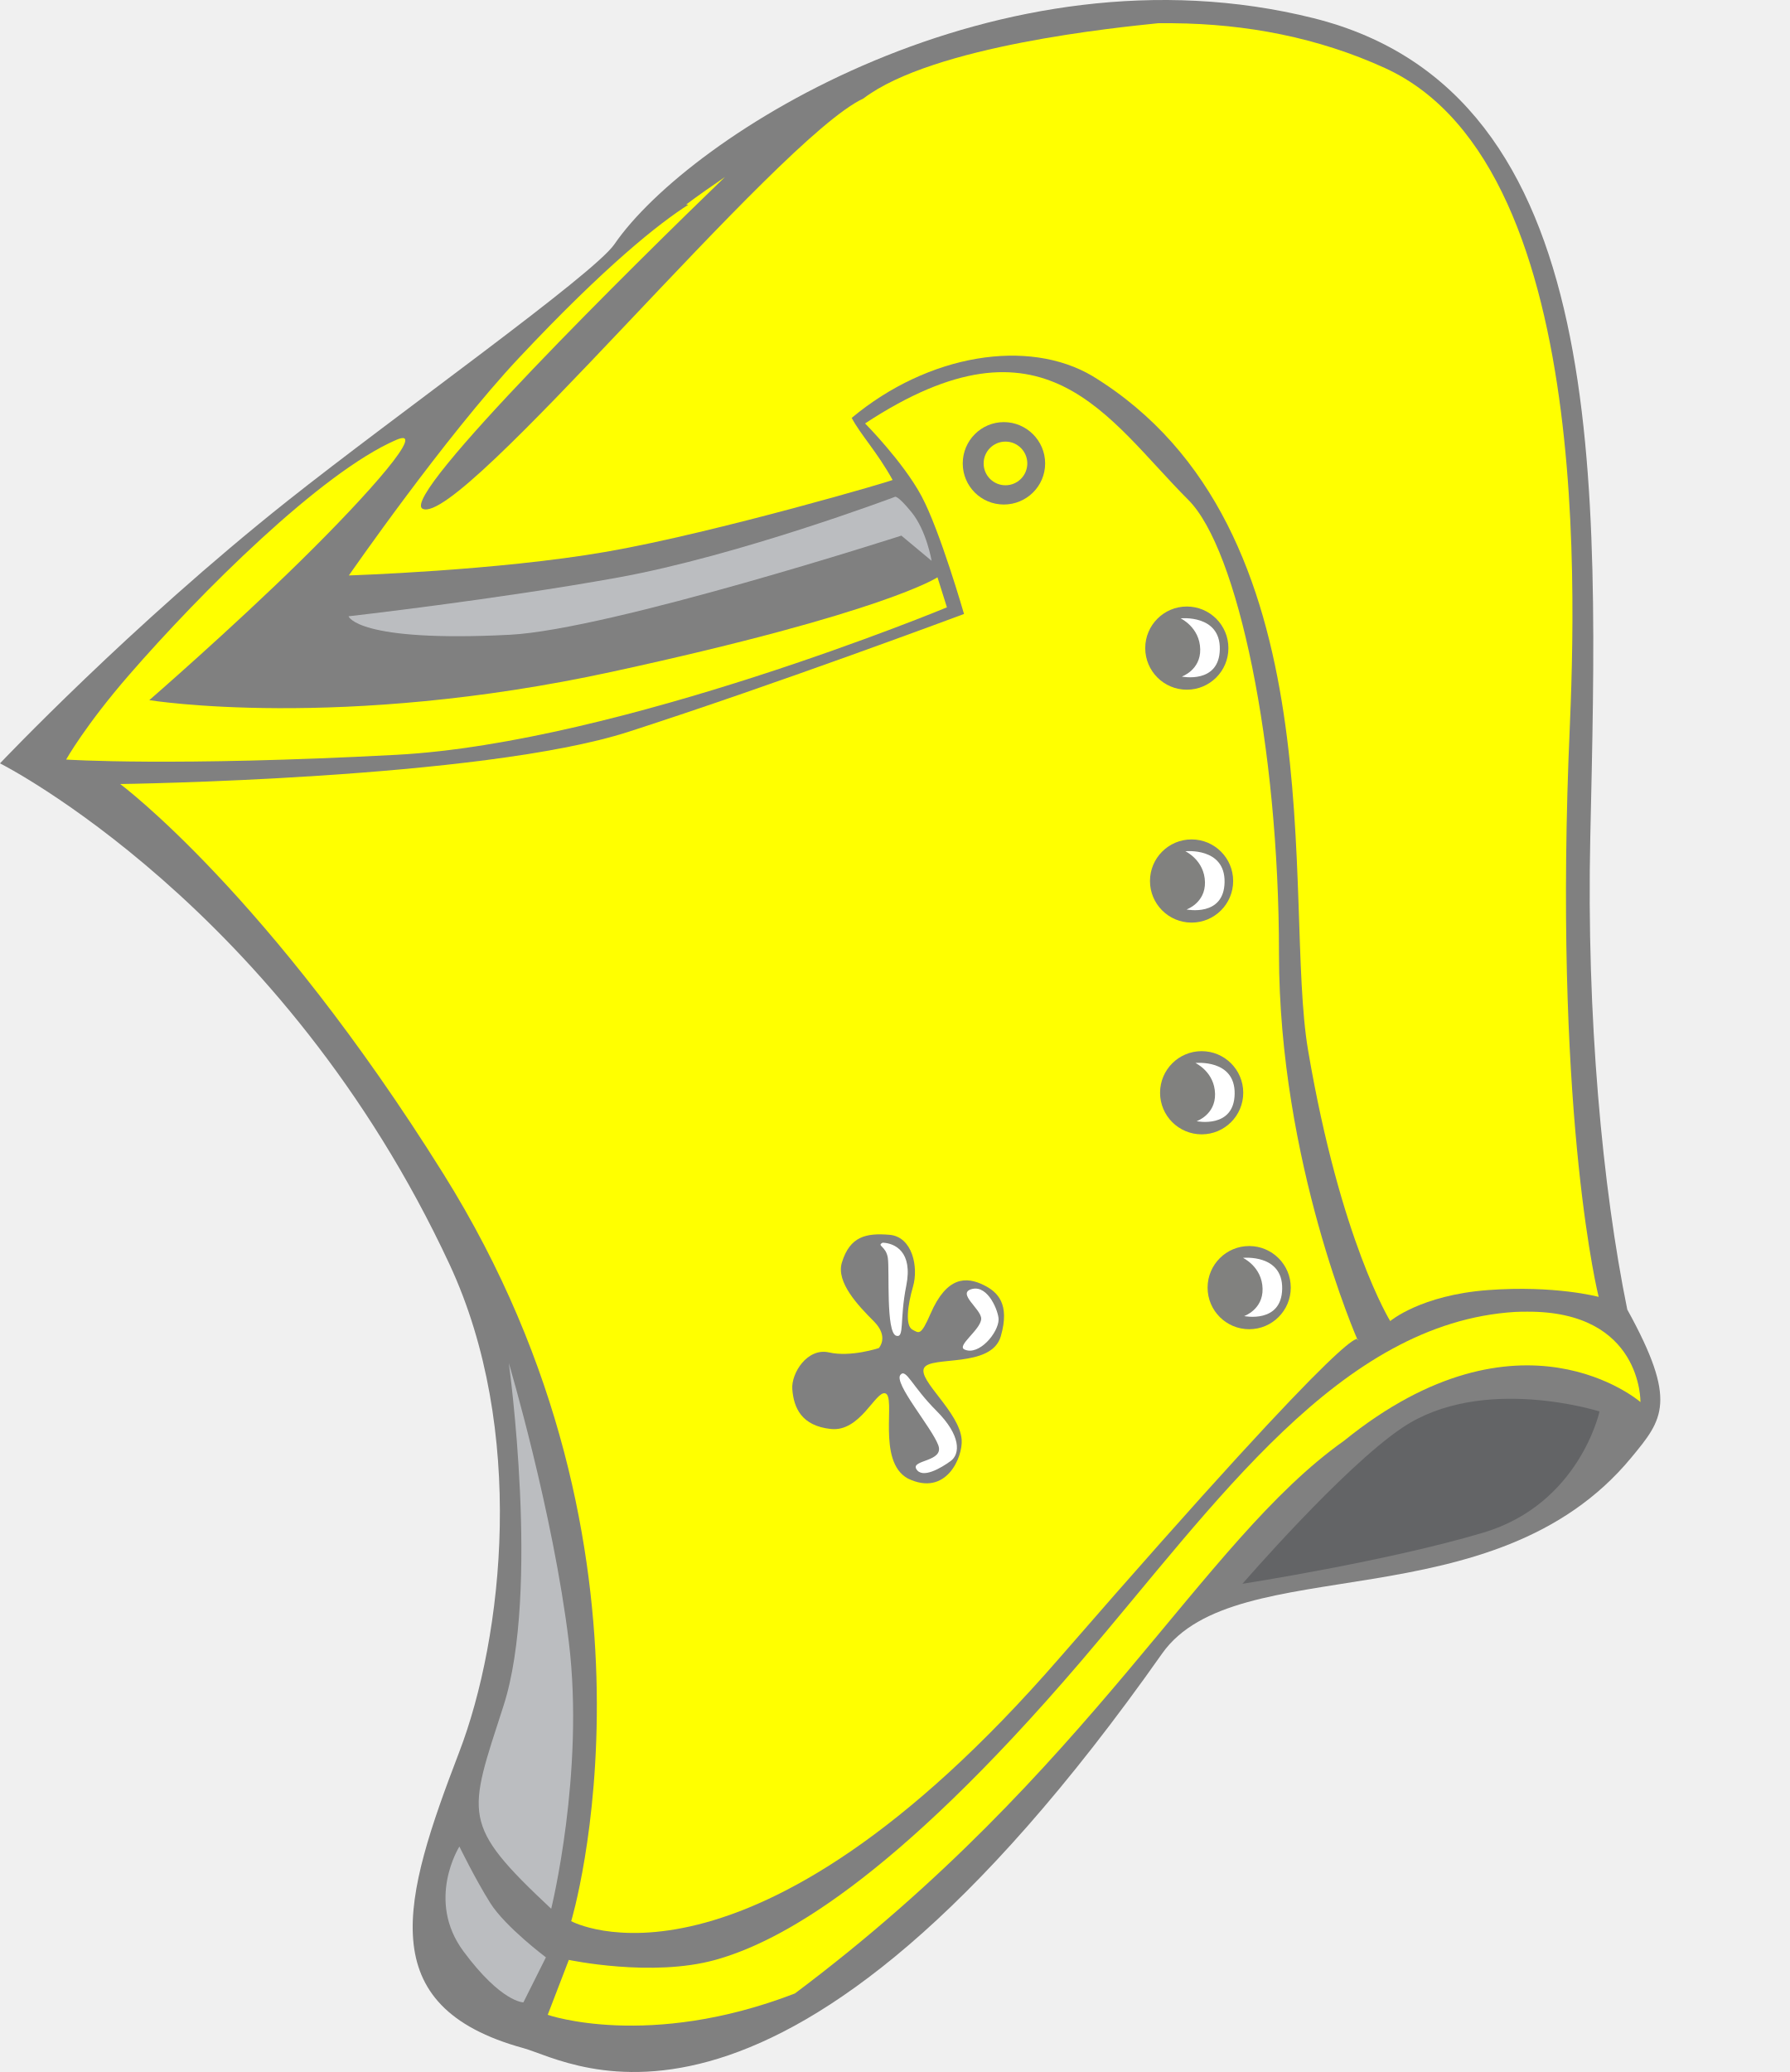
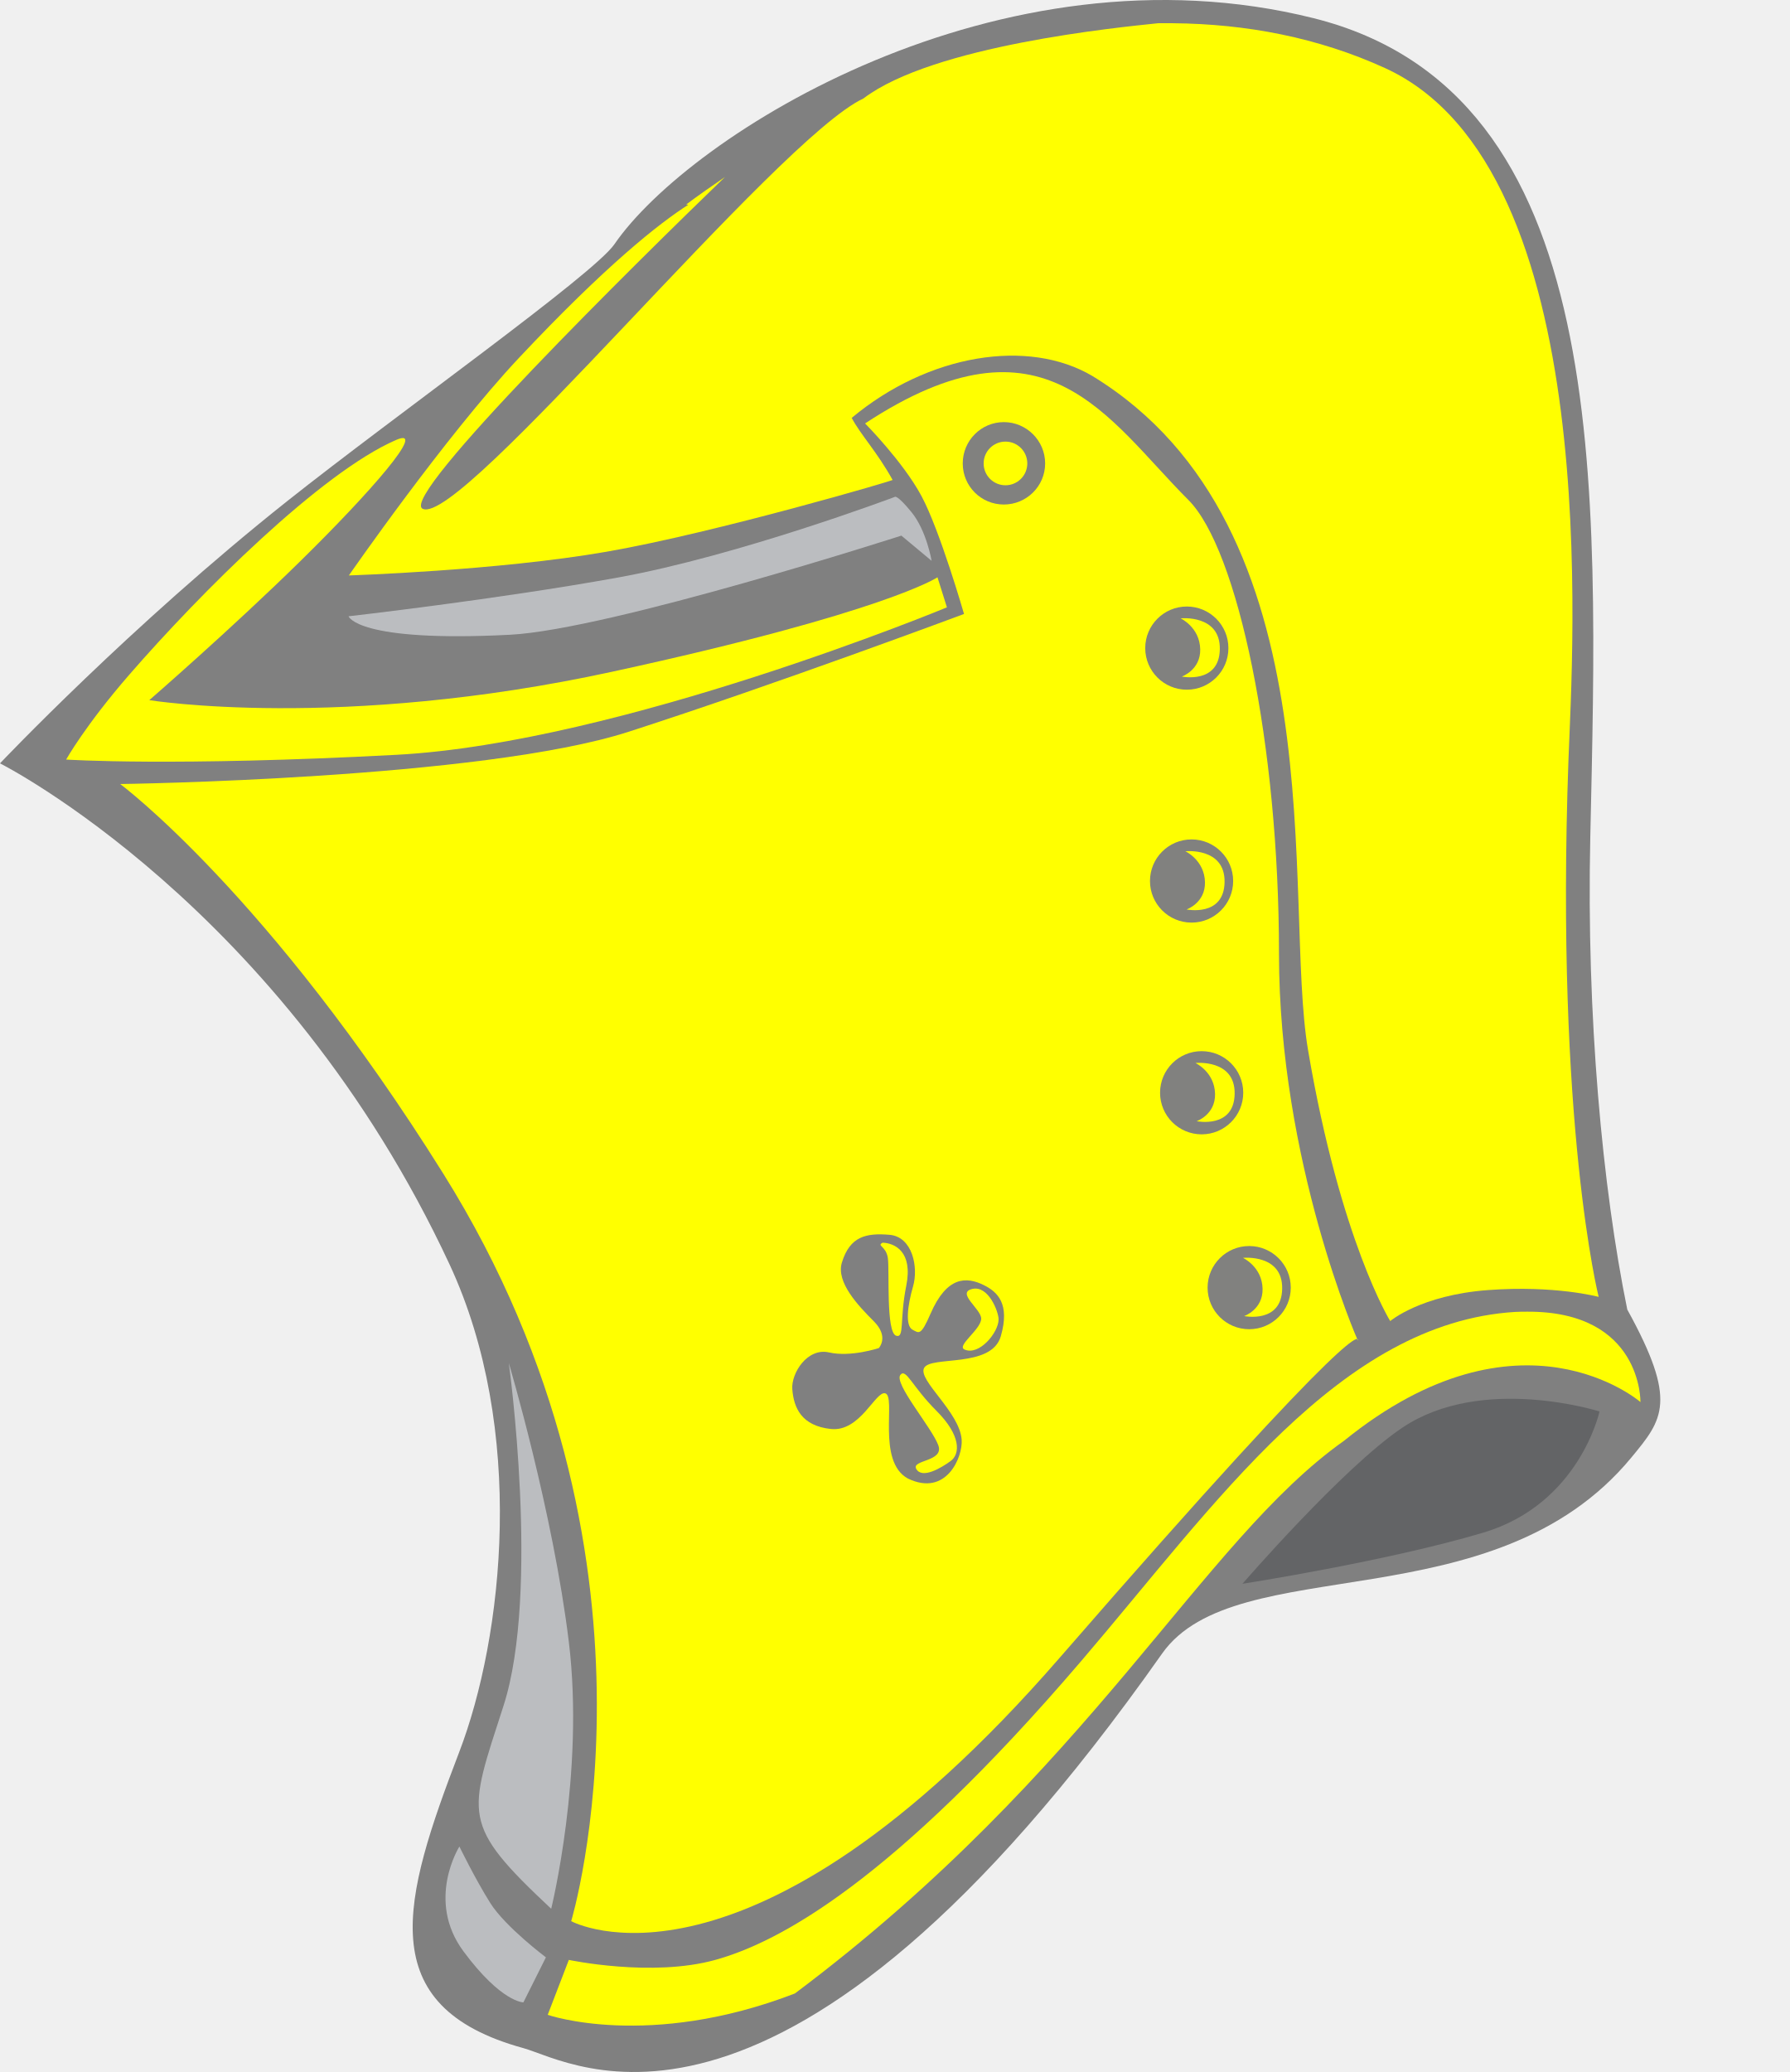
<svg xmlns="http://www.w3.org/2000/svg" width="691.118" height="800" id="svg4262" version="1.1">
  <defs id="defs4264" />
  <g id="layer1" transform="translate(30.13523,-194.0631)">
    <g id="g4950">
      <path style="fill:#808080;stroke:none" d="M 171.953,984.841 C 113.318,968.755 125.411,927.356 147.168,870.596 164.289,825.93 173.102,745.914 143.441,682.211 78.938,543.68 -30.135,488.795 -30.135,488.795 c 0,0 50.381,-53.207 110.947,-101.283 41.955,-33.303 118.278,-87.457 126.311,-99.159 28.999,-42.242 148.547,-117.634 269.983,-87.267 115.499,28.882 109.855,179.124 106.843,316.234 -1.518,69.09 4.699,135.421 14.285,182.369 19.592,35.491 13.728,42.387 1.62,57.07 C 546.609,821.323 447.114,792.026 418.588,832.529 271.738,1041.037 191.084,990.089 171.953,984.841 z" id="path3914" />
      <path style="fill:#ffff00;fill-opacity:1;stroke:none" d="m 494.181,711.629 c 0,0 -30.444,-68.943 -30.444,-149.392 0,-80.449 -15.901,-156.06 -34.991,-175.15 -31.48,-31.48 -55.183,-75.36 -124.835,-29.531 0,0 14.661,14.762 21.798,28.063 7.137,13.301 16.407,45.497 16.407,45.497 0,0 -72.591,27.119 -129.481,45.471 -56.89,18.352 -196.362,20.187 -196.362,20.187 0,0 57.196,42.406 124.791,150.483 92.111,147.277 49.365,288.568 49.365,288.568 0,0 67.802,37.308 188.484,-101.541 C 499.595,695.433 494.181,711.629 494.181,711.629 z" id="path3916" />
      <path style="fill:#bbbdc0;fill-opacity:1;stroke:none" d="m 171.971,967.178 8.693,-17.385 c 0,0 -15.681,-11.761 -21.476,-20.965 -5.795,-9.204 -11.931,-21.817 -11.931,-21.817 0,0 -13.074,20.706 1.584,40.478 14.658,19.771 23.13,19.689 23.13,19.689 z" id="path3918" />
      <path style="fill:#bbbdc0;fill-opacity:1;stroke:none" d="m 182.709,931.044 c 0,0 12.954,-52.497 6.818,-102.948 -6.136,-50.451 -23.18,-107.72 -23.18,-107.72 0,0 12.158,88.196 -2.045,132.264 -13.718,42.562 -16.733,45.494 18.408,78.404 z" id="path3920" />
      <path style="fill:#ffff00;fill-opacity:1;stroke:none" d="m 559.447,700.504 c -1.438,0.009 -2.998,0.006 -4.532,0.091 -67.758,4.216 -115.327,73.798 -167.697,134.973 -72.95,85.222 -116.594,108.395 -141.137,115.212 -24.544,6.818 -56.564,0 -56.564,0 l -8.158,21.211 c 0,0 38.864,13.568 95.451,-8.249 114.894,-86.119 156.769,-174.249 212.023,-213.383 68.177,-55.224 114.487,-14.957 114.487,-14.957 0,0 0.715,-35.179 -43.873,-34.899 z" id="path3922" />
      <path style="fill:#636466;fill-opacity:1;stroke:none" d="m 449.635,805.565 c 0,0 38.8,-44.87 61.707,-60.261 30.854,-20.73 76.17,-6.267 76.17,-6.267 0,0 -7.713,35.674 -44.834,46.762 -37.121,11.088 -93.043,19.766 -93.043,19.766 z" id="path3924" />
      <path style="fill:#ffff00;fill-opacity:1;stroke:none" d="m -4.599,487.329 c 0,0 7.373,-13.183 24.31,-32.676 27.756,-31.946 74.088,-78.107 103.076,-90.715 12.542,-5.455 -9.798,20.116 -36.824,46.66 -26.896,26.416 -58.447,53.792 -58.447,53.792 0,0 73.406,11.929 178.928,-11.011 105.522,-22.939 125.424,-36.419 125.424,-36.419 l 3.649,11.601 c 0,0 -126.32,52.346 -212.573,56.934 -86.252,4.588 -127.544,1.835 -127.544,1.835 z" id="path3926" />
      <path style="fill:#ffff00;fill-opacity:1;stroke:none" d="m 417.041,203.033 c -15.298,1.596 -86.879,8.586 -113.785,29.061 -33.477,15.587 -155.607,165.829 -170.212,158.397 -9.219,-4.691 83.792,-96.262 116.753,-128.084 -5.001,3.426 -10.016,6.91 -14.957,10.606 0.266,0.029 0.548,0.06 0.816,0.09 -11.105,7.099 -31.614,23.159 -65.447,59.193 -28.548,30.405 -65.628,83.939 -65.628,83.939 0,0 57.322,-1.815 99.53,-9.155 42.127,-7.327 113.728,-28.309 110.408,-27.738 -5.901,-10.721 -12.348,-17.431 -15.773,-23.931 29.625,-24.697 68.197,-30.863 93.004,-16.135 95.698,58.468 73.398,202.523 83.214,260.248 12.518,73.613 31.726,104.607 31.726,104.607 0,0 11.756,-10.019 37.709,-11.965 25.953,-1.946 42.785,2.629 42.785,2.629 0,0 -16.74,-65.954 -11.672,-207.162 1.497,-41.709 14.362,-228.383 -70.817,-267.285 -25.895,-11.826 -53.648,-17.066 -81.854,-17.314 -1.939,-0.018 -3.856,-0.033 -5.801,0 z" id="path3928" />
      <path style="fill:#bbbdc0;fill-opacity:1;stroke:none" d="m 104.46,432.01 c 0,0 3.179,10.157 62.287,7.137 38.476,-1.966 151.177,-38.281 151.177,-38.281 l 11.679,9.732 c 0,0 -1.947,-11.679 -7.786,-18.816 -5.839,-7.137 -6.488,-5.839 -6.488,-5.839 0,0 -60.341,22.709 -107.056,31.144 -46.715,8.435 -103.812,14.923 -103.812,14.923 z" id="path3930" />
      <path style="opacity:0.99;fill:#808080;fill-opacity:1;stroke:none" d="m 357.486,357.042 c -8.779,0 -15.863,7.175 -15.863,15.954 0,8.779 7.084,15.863 15.863,15.863 8.779,0 15.954,-7.084 15.954,-15.863 0,-8.779 -7.175,-15.954 -15.954,-15.954 z m 0.635,7.524 c 4.658,0 8.43,3.772 8.43,8.43 0,4.658 -3.772,8.43 -8.43,8.43 -4.658,0 -8.43,-3.772 -8.43,-8.43 0,-4.658 3.772,-8.43 8.43,-8.43 z" id="path3932" />
      <path transform="matrix(2.900704,0,0,2.900704,-2000.333,-489.7104)" style="opacity:0.99;fill:#808080;fill-opacity:1;stroke:none" d="m 851.042,407.117 a 5.536,5.536 0 0 1 -5.536,5.536 5.536,5.536 0 0 1 -5.536,-5.536 5.536,5.536 0 0 1 5.536,-5.536 5.536,5.536 0 0 1 5.536,5.536 z" id="path3934" />
-       <path style="fill:#ffffff;fill-opacity:1;stroke:none" d="m 450.291,702.204 c 0,0 7.285,-2.522 7.111,-10.552 -0.183,-8.489 -7.57,-11.929 -7.57,-11.929 0,0 15.369,-1.606 15.14,11.929 -0.23,13.534 -14.681,10.552 -14.681,10.552 z" id="path3936" />
+       <path style="fill:#ffff00;fill-opacity:1;stroke:none" d="m 450.291,702.204 c 0,0 7.285,-2.522 7.111,-10.552 -0.183,-8.489 -7.57,-11.929 -7.57,-11.929 0,0 15.369,-1.606 15.14,11.929 -0.23,13.534 -14.681,10.552 -14.681,10.552 z" id="path3936" />
      <path transform="matrix(2.900704,0,0,2.900704,-2018.685,-564.9519)" style="opacity:0.99;fill:#808080;fill-opacity:1;stroke:none" d="m 851.042,407.117 a 5.536,5.536 0 0 1 -5.536,5.536 5.536,5.536 0 0 1 -5.536,-5.536 5.536,5.536 0 0 1 5.536,-5.536 5.536,5.536 0 0 1 5.536,5.536 z" id="path3938" />
-       <path id="path3940" d="m 431.94,626.963 c 0,0 7.285,-2.522 7.111,-10.552 -0.183,-8.489 -7.57,-11.929 -7.57,-11.929 0,0 15.37,-1.606 15.14,11.929 -0.23,13.534 -14.681,10.552 -14.681,10.552 z" style="fill:#ffffff;fill-opacity:1;stroke:none" />
+       <path id="path3940" d="m 431.94,626.963 c 0,0 7.285,-2.522 7.111,-10.552 -0.183,-8.489 -7.57,-11.929 -7.57,-11.929 0,0 15.37,-1.606 15.14,11.929 -0.23,13.534 -14.681,10.552 -14.681,10.552 z" style="fill:#ffff00;fill-opacity:1;stroke:none" />
      <path transform="matrix(2.900704,0,0,2.900704,-2022.578,-646.7041)" style="opacity:0.99;fill:#808080;fill-opacity:1;stroke:none" d="m 851.042,407.117 a 5.536,5.536 0 0 1 -5.536,5.536 5.536,5.536 0 0 1 -5.536,-5.536 5.536,5.536 0 0 1 5.536,-5.536 5.536,5.536 0 0 1 5.536,5.536 z" id="path3942" />
-       <path style="fill:#ffffff;fill-opacity:1;stroke:none" d="m 428.047,545.211 c 0,0 7.285,-2.522 7.111,-10.552 -0.183,-8.489 -7.57,-11.929 -7.57,-11.929 0,0 15.369,-1.606 15.14,11.929 -0.23,13.534 -14.681,10.552 -14.681,10.552 z" id="path3944" />
+       <path style="fill:#ffff00;fill-opacity:1;stroke:none" d="m 428.047,545.211 c 0,0 7.285,-2.522 7.111,-10.552 -0.183,-8.489 -7.57,-11.929 -7.57,-11.929 0,0 15.369,-1.606 15.14,11.929 -0.23,13.534 -14.681,10.552 -14.681,10.552 z" id="path3944" />
      <path transform="matrix(2.900704,0,0,2.900704,-2024.413,-736.6268)" style="opacity:0.99;fill:#808080;fill-opacity:1;stroke:none" d="m 851.042,407.117 a 5.536,5.536 0 0 1 -5.536,5.536 5.536,5.536 0 0 1 -5.536,-5.536 5.536,5.536 0 0 1 5.536,-5.536 5.536,5.536 0 0 1 5.536,5.536 z" id="path3946" />
-       <path id="path3948" d="m 426.211,455.288 c 0,0 7.285,-2.522 7.111,-10.552 -0.183,-8.489 -7.57,-11.929 -7.57,-11.929 0,0 15.369,-1.606 15.14,11.929 -0.23,13.534 -14.681,10.552 -14.681,10.552 z" style="fill:#ffffff;fill-opacity:1;stroke:none" />
+       <path id="path3948" d="m 426.211,455.288 c 0,0 7.285,-2.522 7.111,-10.552 -0.183,-8.489 -7.57,-11.929 -7.57,-11.929 0,0 15.369,-1.606 15.14,11.929 -0.23,13.534 -14.681,10.552 -14.681,10.552 z" style="fill:#ffff00;fill-opacity:1;stroke:none" />
      <path style="fill:#808080;stroke:none" d="m 320.424,764.914 c 14.901,7.21 21.27,-8.368 20.785,-14.976 -0.788,-10.738 -16.918,-22.887 -14.532,-27.668 2.451,-4.91 26.039,0.216 29.644,-12.281 3.605,-12.497 -1.202,-17.064 -6.489,-19.707 -6.746,-3.373 -14.333,-3.574 -20.669,11.055 -3.768,8.699 -4.437,7.396 -6.882,6.161 -2.941,-1.485 -2.01,-9.286 0.153,-16.736 2.163,-7.45 -0.24,-19.227 -9.133,-19.948 -8.892,-0.721 -15.241,0.51 -18.353,10.75 -2.305,7.585 6.336,16.648 12.344,22.657 6.008,6.008 1.923,10.334 1.923,10.334 0,0 -10.815,3.605 -19.227,1.682 -8.412,-1.923 -14.643,8.06 -14.18,14.18 0.551,7.277 3.605,14.18 14.901,15.381 11.296,1.202 17.218,-14.683 20.95,-13.781 4.434,1.071 -3.456,26.19 8.764,32.897 z" id="path4415" />
-       <path transform="translate(-30.13523,194.0631)" id="path4944" d="m 353.818,567.18 c -2.091,-3.607 10.884,-2.731 8.497,-9.177 -2.549,-6.883 -17.334,-23.962 -14.615,-27.191 2.189,-2.6 4.418,4.418 13.935,13.935 9.517,9.517 9.177,16.654 5.438,19.373 -3.739,2.719 -10.981,6.982 -13.255,3.059 z" style="fill:#ffffff;stroke:none" />
-       <path transform="translate(-30.13523,194.0631)" id="path4946" d="m 378.885,509.23 c -0.19,4.17 -9.615,10.364 -6.458,11.811 5.6,2.567 13.177,-6.528 13.177,-11.626 0,-2.904 -3.915,-13.27 -10.203,-11.741 -6.288,1.529 3.654,7.817 3.484,11.556 z" style="fill:#ffffff;fill-opacity:1;stroke:none" />
-       <path style="fill:#ffffff;stroke:none" d="m 312.697,679.746 c 0.714,4.685 -0.807,28.872 3.245,30.053 3.263,0.951 1.229,-6.127 3.875,-19.323 2.647,-13.196 -4.476,-16.425 -9.095,-16.616 -2.483,1.233 1.261,1.2 1.974,5.886 z" id="path4948" />
+       <path transform="translate(-30.13523,194.0631)" id="path4944" d="m 353.818,567.18 c -2.091,-3.607 10.884,-2.731 8.497,-9.177 -2.549,-6.883 -17.334,-23.962 -14.615,-27.191 2.189,-2.6 4.418,4.418 13.935,13.935 9.517,9.517 9.177,16.654 5.438,19.373 -3.739,2.719 -10.981,6.982 -13.255,3.059 z" style="fill:#ffff00;stroke:none" />
+       <path transform="translate(-30.13523,194.0631)" id="path4946" d="m 378.885,509.23 c -0.19,4.17 -9.615,10.364 -6.458,11.811 5.6,2.567 13.177,-6.528 13.177,-11.626 0,-2.904 -3.915,-13.27 -10.203,-11.741 -6.288,1.529 3.654,7.817 3.484,11.556 z" style="fill:#ffff00;fill-opacity:1;stroke:none" />
+       <path style="fill:#ffff00;stroke:none" d="m 312.697,679.746 c 0.714,4.685 -0.807,28.872 3.245,30.053 3.263,0.951 1.229,-6.127 3.875,-19.323 2.647,-13.196 -4.476,-16.425 -9.095,-16.616 -2.483,1.233 1.261,1.2 1.974,5.886 z" id="path4948" />
    </g>
  </g>
  <rect transform="rotate(-3.914771)" y="44.877" x="126.422" height="95.513" width="468.394" id="torse" style="opacity:0;fill:#808080;stroke:#808080;stroke-width:0.402" />
</svg>
